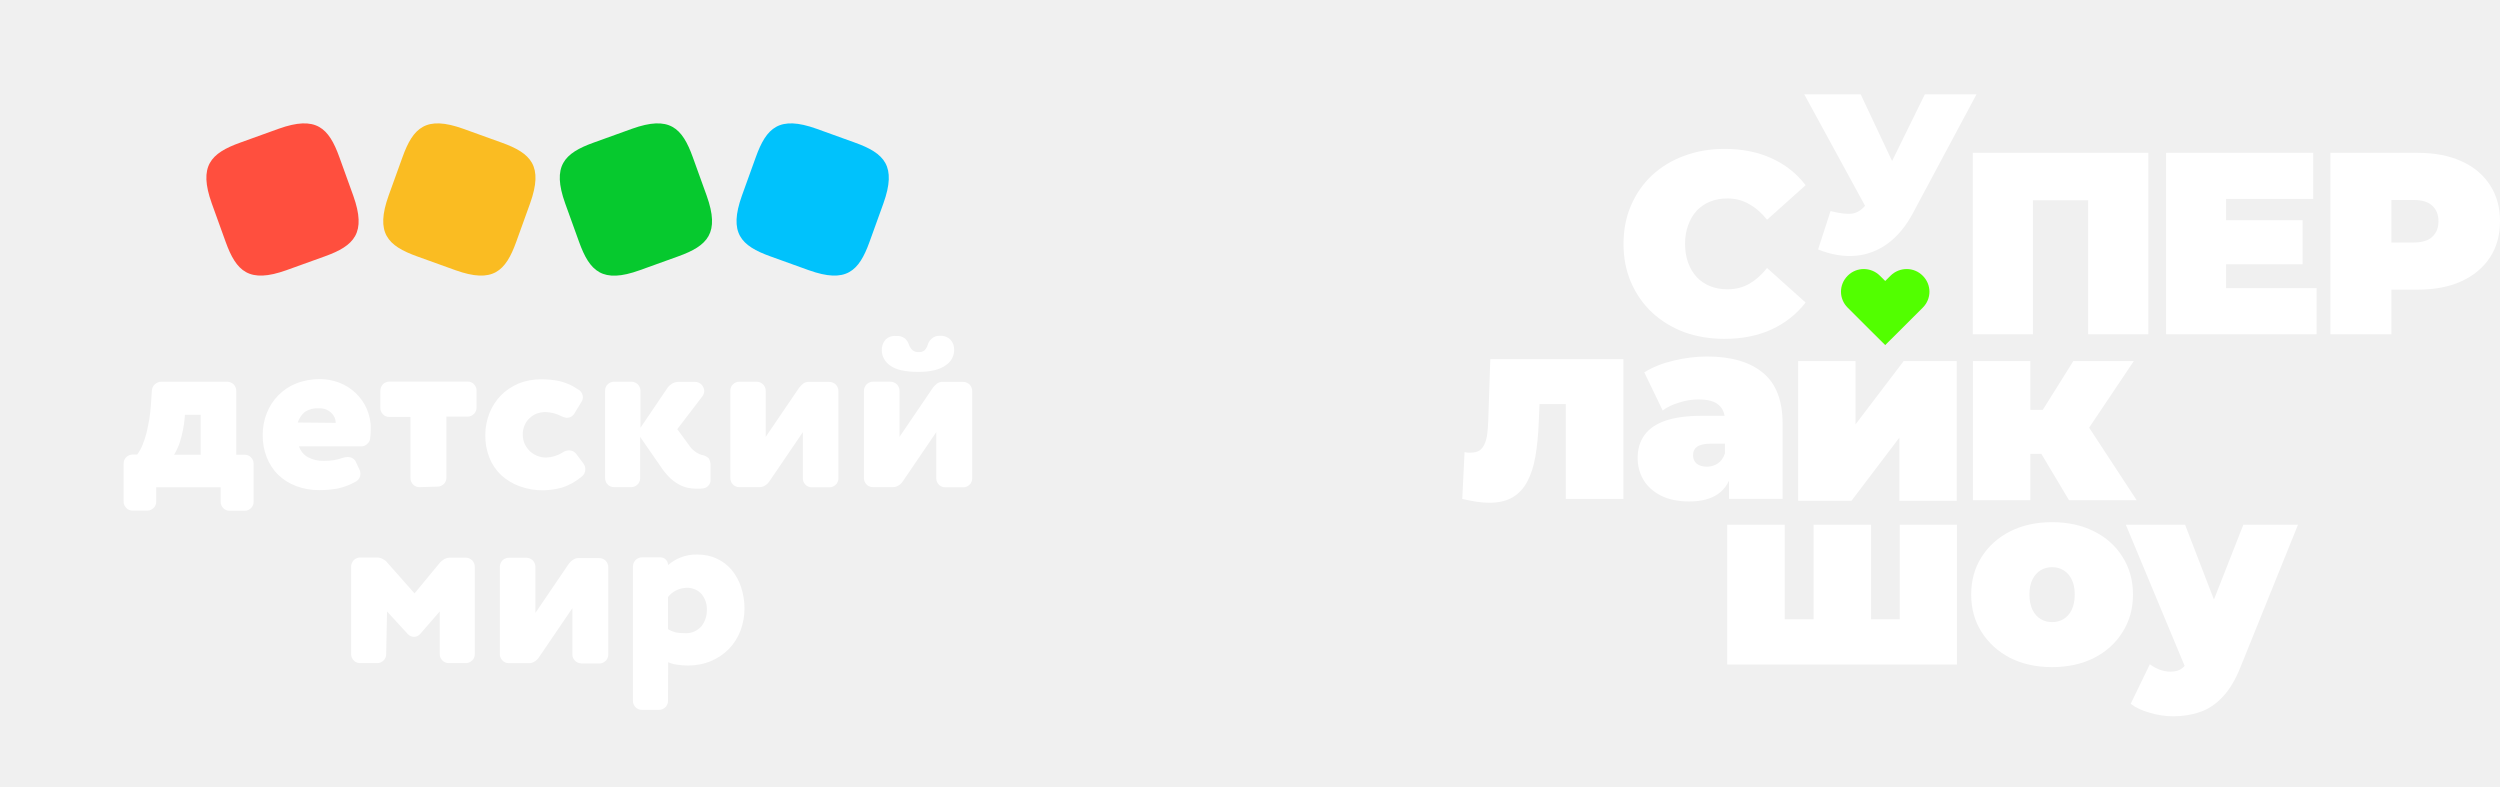
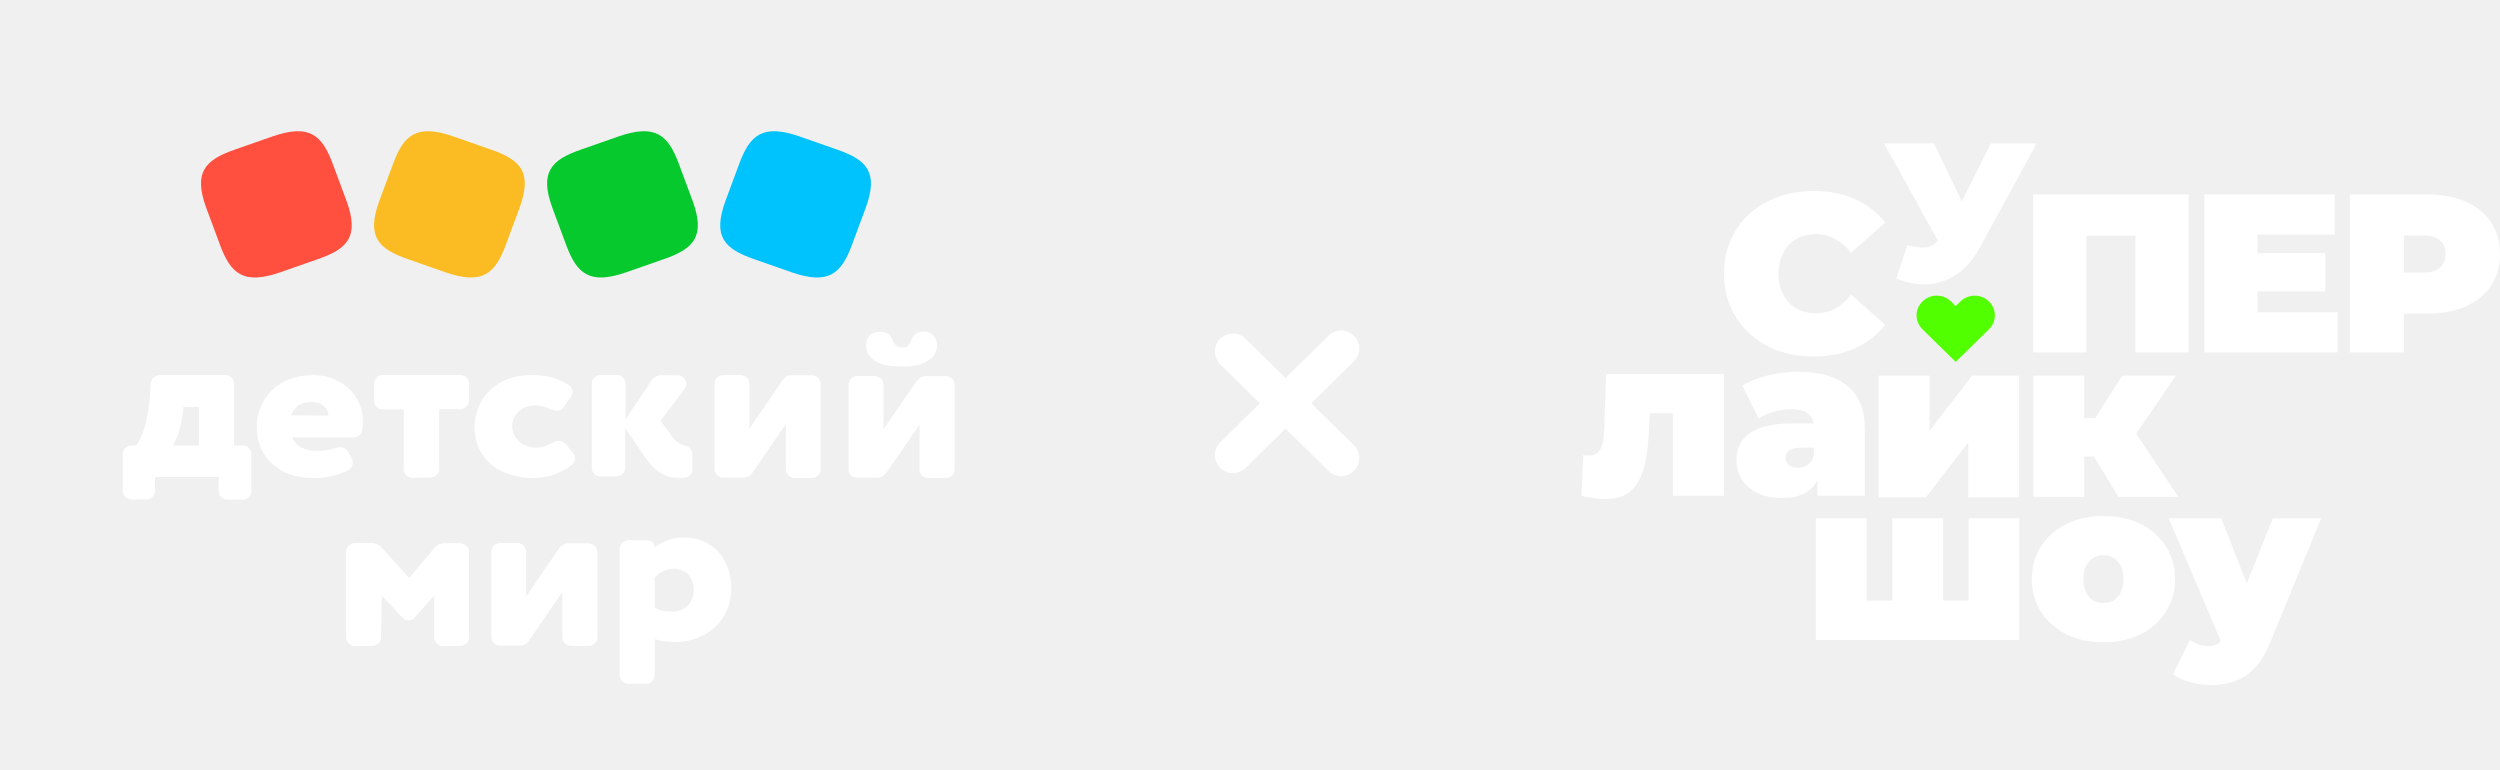
- <svg xmlns="http://www.w3.org/2000/svg" width="159" height="50" viewBox="0 0 159 50" fill="none">
-   <path d="M18.212 17.186C15.84 18.033 15.027 17.265 14.347 15.371L13.467 12.933C12.621 10.561 13.389 9.748 15.283 9.069L17.722 8.189C20.095 7.342 20.908 8.111 21.587 10.004L22.467 12.443C23.314 14.815 22.545 15.627 20.652 16.307L18.212 17.186Z" fill="#FF4F3E" />
-   <path d="M28.97 17.186C31.343 18.033 32.156 17.265 32.836 15.371L33.715 12.933C34.562 10.561 33.793 9.748 31.9 9.069L29.46 8.189C27.088 7.342 26.275 8.111 25.595 10.004L24.715 12.443C23.869 14.815 24.637 15.627 26.531 16.307L28.97 17.186Z" fill="#FABC22" />
-   <path d="M40.689 17.186C38.316 18.044 37.503 17.265 36.824 15.371L35.944 12.933C35.097 10.561 35.866 9.748 37.759 9.069L40.199 8.189C42.571 7.342 43.385 8.111 44.064 10.004L44.944 12.443C45.791 14.815 45.022 15.627 43.128 16.307L40.689 17.186Z" fill="#06C92E" />
-   <path d="M51.441 17.186C53.814 18.033 54.627 17.265 55.306 15.371L56.186 12.933C57.033 10.561 56.264 9.748 54.37 9.069L51.931 8.189C49.559 7.342 48.745 8.111 48.066 10.004L47.186 12.443C46.339 14.815 47.108 15.627 49.002 16.307L51.441 17.186Z" fill="#00C2FC" />
-   <path d="M9.935 31.916C9.935 31.994 9.924 32.061 9.891 32.128C9.868 32.195 9.824 32.262 9.768 32.306C9.712 32.362 9.657 32.395 9.59 32.429C9.523 32.462 9.445 32.473 9.378 32.473H8.42C8.342 32.473 8.275 32.462 8.209 32.429C8.142 32.407 8.075 32.362 8.03 32.306C7.986 32.251 7.941 32.195 7.908 32.128C7.874 32.061 7.863 31.983 7.863 31.916V29.467C7.863 29.389 7.874 29.322 7.908 29.255C7.941 29.188 7.975 29.121 8.03 29.077C8.086 29.021 8.142 28.988 8.209 28.954C8.275 28.932 8.353 28.91 8.42 28.91H8.721C8.866 28.721 8.977 28.52 9.066 28.297C9.167 28.041 9.256 27.785 9.322 27.518C9.389 27.228 9.445 26.939 9.501 26.638C9.545 26.337 9.579 26.037 9.601 25.725L9.657 24.845C9.668 24.689 9.735 24.545 9.846 24.444C9.902 24.389 9.969 24.355 10.035 24.322C10.102 24.288 10.18 24.277 10.258 24.277H14.446C14.524 24.277 14.591 24.288 14.669 24.322C14.736 24.355 14.803 24.389 14.858 24.444C14.914 24.5 14.948 24.556 14.981 24.634C15.014 24.701 15.026 24.779 15.026 24.856V28.921H15.571C15.649 28.921 15.716 28.932 15.783 28.965C15.85 28.988 15.917 29.032 15.961 29.088C16.017 29.144 16.05 29.199 16.084 29.266C16.117 29.333 16.128 29.411 16.128 29.478V31.928C16.128 32.006 16.117 32.072 16.084 32.139C16.061 32.206 16.017 32.273 15.961 32.317C15.906 32.373 15.85 32.407 15.783 32.44C15.716 32.473 15.638 32.484 15.571 32.484H14.591C14.513 32.484 14.446 32.473 14.38 32.44C14.313 32.418 14.246 32.373 14.201 32.317C14.146 32.262 14.112 32.206 14.079 32.139C14.045 32.072 14.034 31.994 14.034 31.928V30.992H9.935V31.916ZM12.753 26.382H11.762L11.74 26.649C11.695 27.128 11.595 27.596 11.461 28.052C11.372 28.353 11.238 28.643 11.071 28.921H12.764V26.382H12.753Z" fill="white" />
-   <path d="M19.014 28.387C19.114 28.687 19.326 28.943 19.604 29.088C19.905 29.244 20.239 29.322 20.584 29.311C20.807 29.311 21.019 29.3 21.241 29.266C21.431 29.233 21.609 29.188 21.787 29.122C21.887 29.088 21.999 29.066 22.11 29.066C22.222 29.066 22.322 29.088 22.422 29.144C22.511 29.199 22.589 29.277 22.634 29.378L22.857 29.857C22.901 29.934 22.924 30.035 22.924 30.124C22.924 30.224 22.901 30.324 22.857 30.402C22.812 30.491 22.734 30.558 22.656 30.614C22.288 30.825 21.887 30.981 21.475 31.07C21.097 31.137 20.718 31.171 20.339 31.171C19.827 31.182 19.314 31.093 18.835 30.914C18.412 30.759 18.022 30.514 17.699 30.202C17.376 29.89 17.131 29.5 16.964 29.088C16.786 28.631 16.697 28.142 16.708 27.64C16.708 27.173 16.797 26.705 16.964 26.282C17.131 25.859 17.376 25.469 17.699 25.146C18.022 24.812 18.412 24.556 18.835 24.389C19.314 24.199 19.827 24.11 20.339 24.11C20.762 24.11 21.175 24.188 21.564 24.333C21.954 24.478 22.3 24.701 22.6 24.979C22.901 25.257 23.146 25.603 23.313 25.97C23.491 26.382 23.592 26.816 23.581 27.262C23.581 27.485 23.57 27.707 23.536 27.93C23.514 28.052 23.447 28.153 23.347 28.242C23.258 28.331 23.146 28.375 23.024 28.387H19.014ZM21.353 26.894C21.353 26.66 21.253 26.427 21.074 26.26C20.963 26.159 20.84 26.081 20.696 26.026C20.551 25.981 20.406 25.959 20.261 25.97C19.96 25.948 19.649 26.026 19.392 26.193C19.181 26.371 19.025 26.605 18.936 26.872L21.353 26.894Z" fill="white" />
-   <path d="M26.664 30.983C26.586 30.983 26.519 30.971 26.453 30.938C26.386 30.904 26.319 30.871 26.274 30.816C26.219 30.76 26.185 30.704 26.152 30.637C26.118 30.57 26.107 30.492 26.107 30.426V26.517H24.748C24.67 26.517 24.604 26.506 24.537 26.473C24.47 26.45 24.403 26.406 24.358 26.35C24.303 26.294 24.269 26.239 24.236 26.172C24.203 26.105 24.191 26.027 24.191 25.96V24.847C24.191 24.769 24.203 24.702 24.236 24.624C24.269 24.557 24.303 24.49 24.358 24.435C24.414 24.379 24.47 24.346 24.548 24.312C24.615 24.279 24.693 24.268 24.771 24.268H29.75C29.828 24.268 29.895 24.279 29.961 24.312C30.028 24.346 30.095 24.379 30.14 24.435C30.195 24.49 30.229 24.546 30.262 24.613C30.296 24.68 30.307 24.758 30.307 24.824V25.938C30.307 26.016 30.296 26.083 30.262 26.149C30.229 26.216 30.195 26.283 30.14 26.328C30.084 26.383 30.028 26.417 29.961 26.45C29.895 26.484 29.817 26.495 29.75 26.495H28.391V30.392C28.391 30.47 28.38 30.537 28.346 30.604C28.324 30.671 28.279 30.738 28.224 30.782C28.168 30.838 28.112 30.871 28.046 30.904C27.979 30.938 27.901 30.949 27.834 30.949H27.823L26.664 30.983Z" fill="white" />
-   <path d="M35.712 26.473C35.4 26.306 35.043 26.217 34.687 26.206C34.509 26.206 34.33 26.239 34.163 26.294C33.996 26.35 33.84 26.45 33.707 26.573C33.562 26.695 33.45 26.851 33.372 27.029C33.283 27.23 33.239 27.442 33.25 27.653C33.25 27.865 33.294 28.076 33.384 28.266C33.473 28.433 33.584 28.588 33.729 28.722C34.007 28.967 34.364 29.101 34.731 29.101C35.099 29.09 35.467 28.978 35.778 28.778C35.901 28.689 36.046 28.644 36.191 28.644C36.28 28.644 36.369 28.666 36.447 28.7C36.525 28.744 36.592 28.8 36.647 28.867L37.104 29.479C37.182 29.58 37.227 29.702 37.227 29.836C37.227 29.925 37.204 30.025 37.171 30.103C37.126 30.181 37.071 30.259 36.993 30.315C36.625 30.626 36.191 30.871 35.723 31.016C35.355 31.116 34.965 31.172 34.587 31.183C34.063 31.194 33.539 31.105 33.049 30.927C32.615 30.771 32.214 30.526 31.869 30.214C31.546 29.903 31.289 29.524 31.122 29.101C30.944 28.644 30.855 28.154 30.866 27.653C30.866 27.185 30.955 26.729 31.122 26.294C31.289 25.871 31.535 25.482 31.846 25.159C32.158 24.836 32.548 24.58 32.96 24.401C33.417 24.212 33.907 24.123 34.408 24.123C34.809 24.123 35.221 24.157 35.611 24.245C36.012 24.346 36.402 24.513 36.748 24.758C36.848 24.802 36.926 24.88 36.981 24.969C37.037 25.058 37.071 25.17 37.071 25.27C37.071 25.37 37.037 25.471 36.981 25.56L36.547 26.272C36.502 26.361 36.425 26.439 36.335 26.495C36.246 26.551 36.146 26.573 36.035 26.573C35.923 26.551 35.812 26.528 35.712 26.473Z" fill="white" />
-   <path d="M40.712 27.785V30.424C40.712 30.502 40.701 30.569 40.668 30.636C40.645 30.703 40.601 30.77 40.545 30.814C40.489 30.87 40.434 30.903 40.367 30.937C40.3 30.97 40.222 30.981 40.155 30.981H39.041C38.963 30.981 38.897 30.97 38.83 30.937C38.763 30.903 38.696 30.87 38.651 30.814C38.596 30.758 38.551 30.703 38.529 30.625C38.495 30.558 38.484 30.48 38.484 30.402V24.834C38.484 24.756 38.495 24.689 38.529 24.623C38.551 24.556 38.596 24.489 38.651 24.444C38.707 24.389 38.763 24.355 38.83 24.322C38.897 24.288 38.974 24.277 39.041 24.277H40.155C40.233 24.277 40.3 24.288 40.378 24.322C40.445 24.355 40.512 24.389 40.567 24.444C40.623 24.5 40.657 24.556 40.69 24.634C40.723 24.701 40.734 24.779 40.734 24.856V27.206L42.461 24.656C42.539 24.545 42.65 24.456 42.762 24.389C42.884 24.322 43.018 24.288 43.163 24.288H44.199C44.277 24.288 44.355 24.3 44.432 24.333C44.499 24.366 44.566 24.411 44.622 24.467C44.722 24.578 44.789 24.723 44.789 24.867C44.789 24.99 44.744 25.113 44.666 25.213L43.074 27.295L43.809 28.297C43.998 28.598 44.288 28.821 44.622 28.932C44.8 28.954 44.956 29.032 45.079 29.155C45.168 29.3 45.201 29.478 45.19 29.645V30.558C45.19 30.68 45.145 30.792 45.056 30.881C44.978 30.981 44.867 31.037 44.744 31.059C44.666 31.059 44.589 31.081 44.522 31.081C44.444 31.081 44.377 31.081 44.299 31.081C44.109 31.081 43.92 31.059 43.742 31.026C43.541 30.981 43.341 30.903 43.163 30.803C42.951 30.68 42.751 30.536 42.584 30.369C42.361 30.146 42.16 29.901 41.993 29.634L40.712 27.785Z" fill="white" />
-   <path d="M51.618 30.992C51.54 30.992 51.473 30.981 51.406 30.948C51.339 30.914 51.272 30.881 51.228 30.825C51.172 30.77 51.139 30.714 51.105 30.647C51.072 30.58 51.061 30.502 51.061 30.436V27.485L48.933 30.614C48.855 30.725 48.766 30.814 48.655 30.881C48.543 30.948 48.421 30.992 48.287 30.981H47.006C46.928 30.981 46.861 30.97 46.794 30.937C46.728 30.903 46.661 30.87 46.616 30.814C46.561 30.758 46.516 30.703 46.494 30.625C46.46 30.558 46.449 30.48 46.449 30.402V24.834C46.449 24.756 46.46 24.689 46.494 24.623C46.516 24.556 46.561 24.489 46.616 24.444C46.672 24.389 46.728 24.355 46.794 24.322C46.861 24.288 46.939 24.277 47.006 24.277H48.12C48.198 24.277 48.265 24.288 48.343 24.322C48.41 24.355 48.477 24.389 48.532 24.444C48.588 24.5 48.621 24.556 48.655 24.634C48.688 24.701 48.699 24.779 48.699 24.856V27.785L50.827 24.656C50.905 24.556 50.994 24.467 51.094 24.389C51.194 24.322 51.328 24.277 51.451 24.288H52.743C52.821 24.288 52.888 24.3 52.965 24.333C53.032 24.366 53.099 24.4 53.155 24.456C53.211 24.511 53.244 24.567 53.277 24.645C53.311 24.712 53.322 24.79 53.322 24.867V30.436C53.322 30.513 53.311 30.58 53.277 30.647C53.244 30.714 53.211 30.781 53.155 30.825C53.099 30.881 53.043 30.914 52.977 30.948C52.91 30.981 52.832 30.992 52.765 30.992H52.754H51.618Z" fill="white" />
-   <path d="M60.105 30.991C60.027 30.991 59.96 30.98 59.893 30.946C59.826 30.913 59.759 30.88 59.715 30.824C59.659 30.768 59.626 30.712 59.592 30.646C59.559 30.579 59.548 30.501 59.548 30.434V27.483L57.42 30.612C57.342 30.724 57.253 30.813 57.142 30.88C57.03 30.946 56.908 30.991 56.774 30.98H55.504C55.426 30.98 55.359 30.968 55.293 30.935C55.226 30.913 55.159 30.868 55.114 30.813C55.059 30.757 55.025 30.701 54.992 30.634C54.958 30.568 54.947 30.49 54.947 30.423V24.855C54.947 24.777 54.958 24.71 54.992 24.632C55.025 24.565 55.059 24.499 55.114 24.443C55.17 24.387 55.226 24.354 55.304 24.32C55.37 24.287 55.449 24.276 55.526 24.276H56.629C56.707 24.276 56.774 24.287 56.852 24.32C56.919 24.354 56.986 24.387 57.041 24.443C57.097 24.499 57.13 24.554 57.164 24.632C57.197 24.699 57.209 24.777 57.209 24.855V27.784L59.336 24.654C59.414 24.554 59.503 24.465 59.603 24.387C59.704 24.32 59.837 24.276 59.96 24.287H61.252C61.33 24.287 61.397 24.298 61.475 24.332C61.541 24.365 61.608 24.398 61.664 24.454C61.72 24.51 61.753 24.565 61.786 24.643C61.82 24.71 61.831 24.788 61.831 24.866V30.434C61.831 30.512 61.82 30.579 61.786 30.646C61.764 30.712 61.72 30.779 61.664 30.824C61.608 30.88 61.553 30.913 61.486 30.946C61.419 30.98 61.341 30.991 61.274 30.991H61.263H60.105ZM59.782 21.358C59.904 21.347 60.038 21.369 60.149 21.414C60.272 21.459 60.372 21.525 60.461 21.614C60.617 21.793 60.695 22.026 60.684 22.271C60.684 22.472 60.628 22.661 60.528 22.839C60.428 23.006 60.283 23.151 60.116 23.251C59.737 23.519 59.169 23.652 58.411 23.652C57.576 23.652 56.974 23.519 56.618 23.251C56.451 23.14 56.317 22.995 56.228 22.828C56.128 22.661 56.083 22.461 56.083 22.271C56.072 22.026 56.161 21.793 56.306 21.614C56.395 21.525 56.496 21.459 56.618 21.414C56.741 21.369 56.863 21.358 56.986 21.369C57.186 21.347 57.387 21.403 57.554 21.525C57.676 21.637 57.765 21.77 57.81 21.926C57.855 22.049 57.921 22.16 58.022 22.26C58.133 22.36 58.289 22.405 58.434 22.394C58.501 22.394 58.567 22.394 58.634 22.372C58.701 22.349 58.757 22.316 58.812 22.271C58.902 22.171 58.968 22.06 59.002 21.937C59.046 21.782 59.136 21.637 59.258 21.537C59.403 21.403 59.592 21.347 59.782 21.358Z" fill="white" />
-   <path d="M24.56 41.615C24.56 41.693 24.549 41.76 24.515 41.827C24.493 41.894 24.448 41.96 24.393 42.005C24.337 42.061 24.281 42.094 24.215 42.127C24.148 42.161 24.07 42.172 24.003 42.172H22.889C22.811 42.172 22.744 42.161 22.677 42.127C22.61 42.105 22.544 42.061 22.499 42.005C22.443 41.949 22.41 41.894 22.377 41.827C22.343 41.76 22.332 41.682 22.332 41.615V36.036C22.332 35.958 22.343 35.891 22.377 35.813C22.41 35.747 22.443 35.68 22.499 35.624C22.555 35.568 22.61 35.535 22.689 35.502C22.755 35.468 22.833 35.457 22.911 35.457H23.969C24.103 35.457 24.237 35.49 24.348 35.557C24.471 35.613 24.571 35.702 24.649 35.802L26.364 37.74L27.946 35.825C28.024 35.724 28.135 35.635 28.247 35.568C28.358 35.502 28.492 35.468 28.614 35.468H29.617C29.695 35.468 29.762 35.479 29.84 35.513C29.907 35.546 29.973 35.58 30.029 35.635C30.085 35.691 30.118 35.747 30.151 35.825C30.185 35.891 30.196 35.969 30.196 36.047V41.615C30.196 41.693 30.185 41.76 30.151 41.827C30.129 41.894 30.085 41.96 30.029 42.005C29.973 42.061 29.918 42.094 29.851 42.127C29.784 42.161 29.706 42.172 29.639 42.172H28.525C28.447 42.172 28.38 42.161 28.314 42.127C28.247 42.094 28.18 42.061 28.135 42.005C28.08 41.949 28.046 41.894 28.013 41.827C27.979 41.76 27.968 41.682 27.968 41.615V38.887L26.721 40.323C26.676 40.379 26.609 40.424 26.543 40.457C26.476 40.49 26.398 40.502 26.331 40.502C26.264 40.502 26.186 40.49 26.119 40.457C26.052 40.424 25.997 40.39 25.941 40.334L24.616 38.887L24.56 41.615Z" fill="white" />
-   <path d="M36.959 42.187C36.882 42.187 36.815 42.175 36.748 42.142C36.681 42.109 36.614 42.075 36.57 42.02C36.514 41.964 36.48 41.908 36.447 41.841C36.414 41.775 36.403 41.697 36.403 41.63V38.679L34.275 41.808C34.197 41.919 34.108 42.008 33.996 42.075C33.885 42.142 33.763 42.187 33.629 42.175H32.348C32.27 42.175 32.203 42.164 32.136 42.131C32.069 42.097 32.003 42.064 31.958 42.008C31.902 41.953 31.869 41.897 31.836 41.83C31.802 41.763 31.791 41.685 31.791 41.619V36.051C31.791 35.973 31.802 35.906 31.836 35.828C31.869 35.761 31.902 35.694 31.958 35.639C32.014 35.583 32.069 35.55 32.148 35.516C32.214 35.483 32.292 35.472 32.37 35.472H33.473C33.551 35.472 33.618 35.483 33.696 35.516C33.763 35.55 33.829 35.583 33.885 35.639C33.941 35.694 33.974 35.75 34.008 35.828C34.041 35.895 34.052 35.973 34.052 36.051V38.98L36.18 35.85C36.258 35.75 36.347 35.661 36.458 35.594C36.559 35.527 36.692 35.483 36.815 35.494H38.107C38.185 35.494 38.252 35.505 38.33 35.538C38.396 35.572 38.463 35.605 38.519 35.661C38.575 35.717 38.608 35.772 38.641 35.85C38.675 35.917 38.686 35.995 38.686 36.073V41.641C38.686 41.719 38.675 41.786 38.641 41.852C38.608 41.919 38.575 41.986 38.519 42.031C38.463 42.086 38.407 42.12 38.341 42.153C38.274 42.187 38.196 42.198 38.129 42.198H36.959V42.187Z" fill="white" />
-   <path d="M42.484 44.59C42.484 44.667 42.472 44.734 42.439 44.801C42.406 44.868 42.372 44.935 42.317 44.979C42.261 45.035 42.205 45.068 42.138 45.102C42.072 45.135 41.993 45.146 41.927 45.146H40.813C40.735 45.146 40.668 45.135 40.601 45.102C40.534 45.068 40.468 45.035 40.423 44.979C40.367 44.924 40.334 44.868 40.3 44.801C40.267 44.734 40.256 44.656 40.256 44.59V36.026C40.256 35.948 40.267 35.881 40.3 35.803C40.334 35.736 40.367 35.67 40.423 35.614C40.479 35.558 40.534 35.525 40.612 35.492C40.679 35.458 40.757 35.447 40.835 35.447H41.993C42.06 35.447 42.116 35.458 42.183 35.48C42.239 35.503 42.294 35.536 42.339 35.581C42.383 35.625 42.417 35.681 42.45 35.736C42.472 35.792 42.484 35.859 42.495 35.926V35.937C42.718 35.736 42.974 35.581 43.252 35.469C43.597 35.324 43.976 35.258 44.355 35.269C44.778 35.269 45.202 35.347 45.58 35.525C45.948 35.692 46.271 35.937 46.527 36.238C46.794 36.56 46.995 36.928 47.129 37.329C47.273 37.763 47.351 38.231 47.351 38.688C47.351 39.178 47.262 39.656 47.095 40.113C46.928 40.547 46.683 40.937 46.36 41.271C46.037 41.605 45.647 41.861 45.224 42.039C44.756 42.24 44.255 42.329 43.742 42.329C43.52 42.329 43.286 42.307 43.063 42.273C42.862 42.251 42.673 42.195 42.495 42.117L42.484 44.59ZM42.484 40.013C42.628 40.102 42.784 40.169 42.952 40.213C43.141 40.258 43.33 40.269 43.531 40.269C43.731 40.28 43.932 40.258 44.121 40.18C44.31 40.102 44.477 39.979 44.611 39.834C44.845 39.534 44.968 39.155 44.956 38.765C44.968 38.409 44.845 38.064 44.622 37.785C44.5 37.652 44.355 37.541 44.177 37.474C44.01 37.407 43.82 37.373 43.642 37.385C43.419 37.396 43.197 37.451 42.996 37.552C42.795 37.652 42.617 37.797 42.484 37.975V40.013Z" fill="white" />
-   <path d="M148.213 21.258V9.72H153.754C154.829 9.72 155.755 9.896 156.533 10.247C157.323 10.599 157.931 11.104 158.358 11.764C158.786 12.412 159 13.181 159 14.071C159 14.961 158.786 15.73 158.358 16.379C157.931 17.027 157.323 17.533 156.533 17.895C155.755 18.247 154.829 18.423 153.754 18.423H150.367L152.094 16.758V21.258H148.213ZM152.094 17.186L150.367 15.423H153.508C154.045 15.423 154.439 15.302 154.692 15.06C154.955 14.818 155.086 14.489 155.086 14.071C155.086 13.654 154.955 13.324 154.692 13.082C154.439 12.841 154.045 12.72 153.508 12.72H150.367L152.094 10.956V17.186Z" fill="white" />
-   <path d="M141.314 14.005H146.447V16.807H141.314V14.005ZM141.577 18.324H147.335V21.258H137.761V9.72H147.121V12.654H141.577V18.324Z" fill="white" />
-   <path d="M125.47 21.258V9.72H136.633V21.258H132.807V11.912L133.648 12.736H128.454L129.295 11.912V21.258H125.47Z" fill="white" />
-   <path d="M109.671 21.551C108.749 21.551 107.894 21.408 107.104 21.122C106.326 20.825 105.646 20.407 105.064 19.868C104.494 19.329 104.05 18.69 103.732 17.953C103.414 17.216 103.255 16.402 103.255 15.511C103.255 14.619 103.414 13.805 103.732 13.068C104.05 12.331 104.494 11.692 105.064 11.153C105.646 10.614 106.326 10.201 107.104 9.915C107.894 9.618 108.749 9.47 109.671 9.47C110.8 9.47 111.798 9.668 112.665 10.064C113.542 10.46 114.266 11.032 114.836 11.78L112.385 13.976C112.045 13.546 111.667 13.216 111.25 12.985C110.844 12.743 110.384 12.622 109.868 12.622C109.462 12.622 109.095 12.688 108.766 12.82C108.437 12.952 108.152 13.145 107.91 13.398C107.68 13.651 107.499 13.959 107.368 14.322C107.236 14.674 107.17 15.07 107.17 15.511C107.17 15.951 107.236 16.352 107.368 16.715C107.499 17.067 107.68 17.37 107.91 17.623C108.152 17.876 108.437 18.069 108.766 18.201C109.095 18.333 109.462 18.399 109.868 18.399C110.384 18.399 110.844 18.283 111.25 18.052C111.667 17.81 112.045 17.474 112.385 17.045L114.836 19.241C114.266 19.978 113.542 20.55 112.665 20.957C111.798 21.353 110.8 21.551 109.671 21.551Z" fill="white" />
-   <path d="M116.423 13.424C117.019 13.577 117.485 13.63 117.821 13.582C118.157 13.524 118.455 13.319 118.715 12.964L119.205 12.275L119.493 11.959L122.419 6H125.705L121.655 13.568C121.213 14.391 120.68 15.032 120.055 15.492C119.44 15.942 118.758 16.2 118.008 16.267C117.259 16.334 116.466 16.2 115.63 15.865L116.423 13.424ZM119.45 14.616L114.751 6H118.34L121.295 12.275L119.45 14.616Z" fill="white" />
-   <path d="M138.208 45.556C137.721 45.556 137.223 45.48 136.714 45.329C136.216 45.188 135.815 44.999 135.512 44.761L136.73 42.247C136.914 42.388 137.12 42.501 137.347 42.588C137.586 42.674 137.813 42.718 138.03 42.718C138.355 42.718 138.604 42.647 138.777 42.507C138.95 42.377 139.091 42.177 139.199 41.906L139.573 40.966L139.833 40.609L142.676 33.374H146.152L142.497 42.425C142.172 43.237 141.793 43.869 141.36 44.323C140.937 44.778 140.461 45.097 139.93 45.28C139.41 45.464 138.836 45.556 138.208 45.556ZM139.069 42.653L135.203 33.374H138.972L141.636 40.284L139.069 42.653Z" fill="white" />
-   <path d="M130.513 42.429C129.51 42.429 128.62 42.234 127.844 41.844C127.078 41.443 126.474 40.895 126.032 40.201C125.589 39.508 125.368 38.711 125.368 37.811C125.368 36.912 125.589 36.115 126.032 35.421C126.474 34.727 127.078 34.185 127.844 33.795C128.62 33.405 129.51 33.21 130.513 33.21C131.516 33.21 132.406 33.405 133.183 33.795C133.96 34.185 134.564 34.727 134.995 35.421C135.437 36.115 135.658 36.912 135.658 37.811C135.658 38.711 135.437 39.508 134.995 40.201C134.564 40.895 133.96 41.443 133.183 41.844C132.406 42.234 131.516 42.429 130.513 42.429ZM130.513 39.567C130.783 39.567 131.026 39.502 131.241 39.372C131.457 39.242 131.63 39.047 131.759 38.787C131.889 38.516 131.953 38.191 131.953 37.811C131.953 37.421 131.889 37.101 131.759 36.852C131.63 36.592 131.457 36.397 131.241 36.267C131.026 36.137 130.783 36.072 130.513 36.072C130.244 36.072 130.001 36.137 129.785 36.267C129.569 36.397 129.397 36.592 129.267 36.852C129.138 37.101 129.073 37.421 129.073 37.811C129.073 38.191 129.138 38.516 129.267 38.787C129.397 39.047 129.569 39.242 129.785 39.372C130.001 39.502 130.244 39.567 130.513 39.567Z" fill="white" />
-   <path d="M116.14 39.387L115.343 40.184V33.374H119.001V40.184L118.188 39.387H121.617L120.821 40.184V33.374H124.462V42.264H109.85V33.374H113.507V40.184L112.71 39.387H116.14Z" fill="white" />
-   <path d="M131.589 31.811L129.163 27.75L132.106 26.035L135.89 31.811H131.589ZM125.477 31.811V22.962H129.131V31.811H125.477ZM128.064 28.866V26.068H131.363V28.866H128.064ZM132.478 27.782L129.05 27.459L131.864 22.962H135.712L132.478 27.782Z" fill="white" />
-   <path d="M114.363 31.852V22.962H118.011V26.99L121.075 22.962H124.448V31.852H120.8V27.833L117.752 31.852H114.363Z" fill="white" />
-   <path d="M109.966 31.73V30.153L109.706 29.73V26.739C109.706 26.305 109.571 25.974 109.3 25.747C109.04 25.519 108.613 25.405 108.018 25.405C107.617 25.405 107.211 25.47 106.8 25.601C106.389 25.72 106.037 25.888 105.745 26.105L104.576 23.682C105.096 23.357 105.718 23.107 106.443 22.934C107.168 22.761 107.877 22.674 108.57 22.674C110.095 22.674 111.275 23.015 112.108 23.698C112.952 24.381 113.374 25.465 113.374 26.95V31.73H109.966ZM107.45 31.893C106.724 31.893 106.118 31.768 105.631 31.519C105.144 31.27 104.777 30.939 104.528 30.527C104.279 30.104 104.154 29.638 104.154 29.129C104.154 28.554 104.3 28.066 104.593 27.665C104.885 27.264 105.328 26.961 105.924 26.755C106.53 26.549 107.293 26.446 108.212 26.446H110.063V28.218H108.797C108.407 28.218 108.12 28.283 107.936 28.413C107.763 28.532 107.677 28.717 107.677 28.966C107.677 29.172 107.753 29.346 107.904 29.486C108.066 29.616 108.283 29.681 108.553 29.681C108.802 29.681 109.029 29.616 109.235 29.486C109.452 29.346 109.608 29.129 109.706 28.836L110.177 29.925C110.036 30.587 109.738 31.08 109.284 31.405C108.829 31.73 108.218 31.893 107.45 31.893Z" fill="white" />
-   <path d="M93 31.732L93.146 28.756C93.211 28.767 93.276 28.778 93.341 28.789C93.405 28.789 93.465 28.789 93.519 28.789C93.757 28.789 93.946 28.746 94.087 28.659C94.227 28.561 94.335 28.426 94.411 28.253C94.497 28.068 94.557 27.852 94.589 27.602C94.622 27.342 94.643 27.044 94.654 26.708L94.784 22.839H103.249V31.732H99.584V24.936L100.379 25.7H97.2L97.946 24.887L97.865 26.854C97.833 27.657 97.762 28.377 97.654 29.017C97.546 29.645 97.373 30.182 97.135 30.626C96.908 31.06 96.595 31.396 96.195 31.634C95.805 31.862 95.308 31.976 94.703 31.976C94.465 31.976 94.2 31.954 93.908 31.91C93.627 31.867 93.324 31.808 93 31.732Z" fill="white" />
-   <path d="M122.285 19.569L120.865 20.988L119.9 21.947L118.934 20.988L117.514 19.569C116.944 19.003 116.944 18.102 117.514 17.536C118.074 16.97 118.992 16.97 119.562 17.536L119.9 17.871L120.237 17.536C120.807 16.97 121.725 16.97 122.285 17.536C122.855 18.102 122.855 19.003 122.285 19.569Z" fill="#52FF00" />
+ <svg xmlns="http://www.w3.org/2000/svg" width="104" height="32" viewBox="0 0 104 32" fill="none">
+   <path d="M97.754 14.66V8.088H100.963C101.585 8.088 102.121 8.188 102.572 8.388C103.029 8.589 103.381 8.877 103.629 9.252C103.877 9.621 104 10.059 104 10.566C104 11.073 103.877 11.512 103.629 11.881C103.381 12.25 103.029 12.538 102.572 12.745C102.121 12.945 101.585 13.045 100.963 13.045H99.001L100.001 12.097V14.66H97.754ZM100.001 12.341L99.001 11.336H100.82C101.131 11.336 101.36 11.268 101.506 11.13C101.658 10.992 101.734 10.804 101.734 10.566C101.734 10.329 101.658 10.141 101.506 10.003C101.36 9.865 101.131 9.797 100.82 9.797H99.001L100.001 8.792V12.341Z" fill="white" />
+   <path d="M93.759 10.529H96.731V12.125H93.759V10.529ZM93.911 12.989H97.245V14.66H91.701V8.088H97.122V9.759H93.911V12.989Z" fill="white" />
+   <path d="M84.582 14.66V8.088H91.046V14.66H88.831V9.337L89.318 9.806H86.31L86.797 9.337V14.66H84.582Z" fill="white" />
+   <path d="M75.434 14.827C74.9 14.827 74.405 14.745 73.948 14.582C73.497 14.413 73.103 14.175 72.767 13.868C72.436 13.561 72.179 13.197 71.995 12.777C71.811 12.358 71.719 11.894 71.719 11.386C71.719 10.879 71.811 10.415 71.995 9.995C72.179 9.575 72.436 9.211 72.767 8.904C73.103 8.597 73.497 8.362 73.948 8.199C74.405 8.03 74.9 7.945 75.434 7.945C76.088 7.945 76.666 8.058 77.168 8.284C77.676 8.509 78.095 8.835 78.425 9.261L77.006 10.512C76.809 10.267 76.59 10.079 76.348 9.948C76.114 9.81 75.847 9.741 75.548 9.741C75.313 9.741 75.1 9.779 74.91 9.854C74.719 9.929 74.554 10.039 74.415 10.183C74.281 10.327 74.177 10.502 74.1 10.709C74.024 10.91 73.986 11.135 73.986 11.386C73.986 11.637 74.024 11.866 74.1 12.072C74.177 12.273 74.281 12.445 74.415 12.589C74.554 12.734 74.719 12.843 74.91 12.918C75.1 12.994 75.313 13.031 75.548 13.031C75.847 13.031 76.114 12.966 76.348 12.834C76.59 12.696 76.809 12.505 77.006 12.26L78.425 13.511C78.095 13.931 77.676 14.257 77.168 14.489C76.666 14.714 76.088 14.827 75.434 14.827Z" fill="white" />
+   <path d="M79.345 10.197C79.69 10.285 79.96 10.315 80.155 10.287C80.35 10.255 80.522 10.137 80.672 9.936L80.956 9.543L81.123 9.363L82.817 5.969H84.72L82.375 10.279C82.119 10.748 81.81 11.114 81.448 11.375C81.092 11.632 80.697 11.779 80.263 11.817C79.829 11.855 79.37 11.779 78.886 11.588L79.345 10.197ZM81.098 10.876L78.377 5.969H80.455L82.166 9.543L81.098 10.876Z" fill="white" />
+   <path d="M91.961 28.5C91.679 28.5 91.39 28.456 91.096 28.37C90.807 28.29 90.575 28.182 90.399 28.047L91.105 26.615C91.212 26.695 91.331 26.759 91.462 26.809C91.6 26.858 91.732 26.883 91.858 26.883C92.046 26.883 92.19 26.843 92.29 26.762C92.391 26.689 92.472 26.575 92.535 26.421L92.751 25.885L92.902 25.681L94.548 21.561H96.561L94.444 26.716C94.256 27.178 94.037 27.539 93.786 27.797C93.541 28.056 93.265 28.238 92.958 28.343C92.657 28.447 92.325 28.5 91.961 28.5ZM92.46 26.846L90.221 21.561H92.403L93.946 25.497L92.46 26.846Z" fill="white" />
+   <path d="M87.503 26.718C86.922 26.718 86.407 26.607 85.957 26.384C85.513 26.156 85.164 25.844 84.908 25.449C84.651 25.054 84.523 24.6 84.523 24.088C84.523 23.575 84.651 23.122 84.908 22.726C85.164 22.331 85.513 22.023 85.957 21.8C86.407 21.578 86.922 21.467 87.503 21.467C88.084 21.467 88.599 21.578 89.049 21.8C89.499 22.023 89.848 22.331 90.098 22.726C90.354 23.122 90.482 23.575 90.482 24.088C90.482 24.6 90.354 25.054 90.098 25.449C89.848 25.844 89.499 26.156 89.049 26.384C88.599 26.607 88.084 26.718 87.503 26.718ZM87.503 25.088C87.659 25.088 87.799 25.051 87.924 24.977C88.049 24.903 88.149 24.792 88.224 24.643C88.299 24.489 88.337 24.304 88.337 24.088C88.337 23.866 88.299 23.683 88.224 23.541C88.149 23.393 88.049 23.282 87.924 23.208C87.799 23.134 87.659 23.097 87.503 23.097C87.347 23.097 87.206 23.134 87.081 23.208C86.956 23.282 86.856 23.393 86.781 23.541C86.707 23.683 86.669 23.866 86.669 24.088C86.669 24.304 86.707 24.489 86.781 24.643C86.856 24.792 86.956 24.903 87.081 24.977C87.206 25.051 87.347 25.088 87.503 25.088Z" fill="white" />
+   <path d="M79.182 24.986L78.72 25.439V21.561H80.838V25.439L80.368 24.986H82.353L81.892 25.439V21.561H84.001V26.624H75.539V21.561H77.657V25.439L77.196 24.986H79.182Z" fill="white" />
+   <path d="M88.126 20.669L86.721 18.356L88.425 17.38L90.616 20.669H88.126ZM84.586 20.669V15.629H86.702V20.669H84.586ZM86.084 18.992V17.398H87.994V18.992H86.084ZM88.641 18.375L86.655 18.19L88.285 15.629H90.513L88.641 18.375Z" fill="white" />
+   <path d="M78.152 20.692V15.629H80.265V17.923L82.039 15.629H83.992V20.692H81.88V18.403L80.115 20.692H78.152Z" fill="white" />
+   <path d="M75.605 20.623V19.725L75.455 19.484V17.78C75.455 17.533 75.377 17.345 75.22 17.215C75.07 17.086 74.822 17.021 74.477 17.021C74.246 17.021 74.01 17.058 73.772 17.132C73.534 17.2 73.331 17.296 73.161 17.419L72.485 16.039C72.785 15.854 73.146 15.712 73.566 15.613C73.986 15.514 74.396 15.465 74.797 15.465C75.681 15.465 76.364 15.659 76.846 16.048C77.335 16.437 77.579 17.055 77.579 17.901V20.623H75.605ZM74.148 20.716C73.728 20.716 73.378 20.645 73.096 20.503C72.814 20.361 72.601 20.173 72.456 19.938C72.312 19.697 72.24 19.432 72.24 19.142C72.24 18.814 72.325 18.537 72.494 18.308C72.663 18.08 72.92 17.907 73.265 17.789C73.616 17.672 74.058 17.613 74.59 17.613H75.662V18.623H74.929C74.703 18.623 74.537 18.66 74.43 18.734C74.33 18.802 74.28 18.907 74.28 19.049C74.28 19.166 74.324 19.265 74.412 19.345C74.506 19.419 74.631 19.456 74.788 19.456C74.932 19.456 75.063 19.419 75.182 19.345C75.308 19.265 75.399 19.142 75.455 18.975L75.728 19.595C75.646 19.972 75.474 20.253 75.211 20.438C74.947 20.623 74.593 20.716 74.148 20.716Z" fill="white" />
+   <path d="M65.781 20.624L65.866 18.929C65.903 18.936 65.941 18.942 65.978 18.948C66.016 18.948 66.05 18.948 66.082 18.948C66.219 18.948 66.329 18.923 66.41 18.874C66.492 18.818 66.554 18.741 66.598 18.642C66.648 18.537 66.683 18.414 66.701 18.272C66.72 18.124 66.733 17.954 66.739 17.762L66.814 15.559H71.716V20.624H69.594V16.753L70.054 17.188H68.213L68.645 16.725L68.599 17.846C68.58 18.303 68.539 18.713 68.476 19.078C68.414 19.436 68.314 19.741 68.176 19.994C68.044 20.241 67.863 20.433 67.631 20.568C67.406 20.698 67.118 20.763 66.767 20.763C66.63 20.763 66.476 20.75 66.307 20.726C66.144 20.701 65.969 20.667 65.781 20.624Z" fill="white" />
+   <path d="M82.739 13.699L81.916 14.507L81.357 15.053L80.798 14.507L79.976 13.699C79.646 13.376 79.646 12.863 79.976 12.541C80.3 12.218 80.832 12.218 81.162 12.541L81.357 12.732L81.553 12.541C81.883 12.218 82.414 12.218 82.739 12.541C83.068 12.863 83.068 13.376 82.739 13.699Z" fill="#52FF00" />
+   <path d="M55.795 14.5L51.291 18.93" stroke="white" stroke-width="1.5" stroke-linecap="round" />
+   <path d="M55.795 19.057L51.291 14.626" stroke="white" stroke-width="1.5" stroke-linecap="round" />
+   <path d="M11.655 11.329C10.119 11.861 9.593 11.378 9.153 10.188L8.583 8.656C8.035 7.165 8.532 6.654 9.759 6.227L11.338 5.674C12.874 5.142 13.401 5.625 13.841 6.815L14.411 8.348C14.959 9.838 14.461 10.349 13.235 10.776L11.655 11.329Z" fill="#FF4F3E" />
+   <path d="M18.537 11.329C20.073 11.861 20.6 11.378 21.04 10.188L21.61 8.656C22.158 7.165 21.66 6.654 20.434 6.227L18.855 5.674C17.318 5.142 16.792 5.625 16.352 6.815L15.782 8.348C15.234 9.838 15.732 10.349 16.958 10.776L18.537 11.329Z" fill="#FABC22" />
+   <path d="M26.054 11.326C24.518 11.865 23.991 11.375 23.551 10.186L22.981 8.654C22.433 7.164 22.931 6.653 24.157 6.227L25.736 5.674C27.273 5.142 27.799 5.625 28.239 6.814L28.809 8.346C29.357 9.836 28.86 10.347 27.633 10.774L26.054 11.326Z" fill="#06C92E" />
+   <path d="M32.938 11.329C34.474 11.861 35 11.378 35.44 10.188L36.01 8.656C36.558 7.165 36.061 6.654 34.834 6.227L33.255 5.674C31.719 5.142 31.192 5.625 30.752 6.815L30.183 8.348C29.634 9.838 30.132 10.349 31.358 10.776L32.938 11.329Z" fill="#00C2FC" />
+   <path d="M6.448 20.427C6.448 20.476 6.441 20.518 6.42 20.56C6.405 20.602 6.376 20.645 6.34 20.673C6.304 20.708 6.268 20.729 6.225 20.75C6.182 20.771 6.132 20.778 6.088 20.778H5.469C5.419 20.778 5.376 20.771 5.333 20.75C5.289 20.736 5.246 20.708 5.217 20.673C5.189 20.638 5.16 20.602 5.138 20.56C5.117 20.518 5.109 20.469 5.109 20.427V18.879C5.109 18.83 5.117 18.788 5.138 18.746C5.16 18.703 5.181 18.661 5.217 18.633C5.253 18.598 5.289 18.577 5.333 18.556C5.376 18.542 5.426 18.528 5.469 18.528H5.664C5.757 18.408 5.829 18.281 5.887 18.141C5.952 17.979 6.009 17.817 6.052 17.648C6.096 17.465 6.132 17.283 6.168 17.093C6.196 16.903 6.218 16.713 6.232 16.516L6.268 15.96C6.276 15.862 6.319 15.77 6.391 15.707C6.427 15.672 6.47 15.651 6.513 15.63C6.556 15.609 6.607 15.602 6.657 15.602H9.364C9.414 15.602 9.458 15.609 9.508 15.63C9.551 15.651 9.594 15.672 9.63 15.707C9.666 15.742 9.688 15.777 9.71 15.827C9.731 15.869 9.738 15.918 9.738 15.967V18.535H10.091C10.142 18.535 10.185 18.542 10.228 18.563C10.271 18.577 10.314 18.605 10.343 18.64C10.379 18.675 10.401 18.71 10.422 18.753C10.444 18.795 10.451 18.844 10.451 18.886V20.434C10.451 20.483 10.444 20.525 10.422 20.567C10.408 20.61 10.379 20.652 10.343 20.68C10.307 20.715 10.271 20.736 10.228 20.757C10.185 20.778 10.134 20.785 10.091 20.785H9.458C9.407 20.785 9.364 20.778 9.321 20.757C9.278 20.743 9.234 20.715 9.206 20.68C9.17 20.645 9.148 20.61 9.127 20.567C9.105 20.525 9.098 20.476 9.098 20.434V19.843H6.448V20.427ZM8.27 16.931H7.629L7.615 17.1C7.586 17.402 7.521 17.698 7.435 17.986C7.377 18.176 7.291 18.359 7.183 18.535H8.277V16.931H8.27Z" fill="white" />
+   <path d="M12.164 18.195C12.229 18.377 12.364 18.533 12.543 18.62C12.736 18.715 12.951 18.762 13.172 18.755C13.315 18.755 13.451 18.749 13.594 18.728C13.716 18.708 13.83 18.681 13.945 18.641C14.009 18.62 14.081 18.607 14.152 18.607C14.223 18.607 14.288 18.62 14.352 18.654C14.409 18.688 14.46 18.735 14.488 18.796L14.631 19.086C14.66 19.134 14.674 19.194 14.674 19.248C14.674 19.309 14.66 19.37 14.631 19.417C14.602 19.471 14.552 19.512 14.502 19.546C14.266 19.674 14.009 19.768 13.744 19.823C13.501 19.863 13.258 19.883 13.015 19.883C12.686 19.89 12.357 19.836 12.05 19.728C11.778 19.633 11.528 19.485 11.321 19.296C11.113 19.107 10.956 18.87 10.849 18.62C10.734 18.343 10.677 18.046 10.684 17.742C10.684 17.459 10.741 17.175 10.849 16.919C10.956 16.662 11.113 16.425 11.321 16.23C11.528 16.027 11.778 15.872 12.05 15.77C12.357 15.656 12.686 15.602 13.015 15.602C13.287 15.602 13.551 15.649 13.802 15.737C14.052 15.824 14.274 15.96 14.467 16.128C14.66 16.297 14.817 16.506 14.924 16.729C15.039 16.979 15.103 17.243 15.096 17.513C15.096 17.648 15.089 17.783 15.067 17.918C15.053 17.992 15.01 18.053 14.946 18.107C14.889 18.161 14.817 18.188 14.738 18.195H12.164ZM13.666 17.29C13.666 17.148 13.601 17.006 13.487 16.905C13.415 16.844 13.337 16.797 13.244 16.763C13.151 16.736 13.058 16.723 12.965 16.729C12.772 16.716 12.572 16.763 12.407 16.864C12.271 16.973 12.171 17.114 12.114 17.276L13.666 17.29Z" fill="white" />
+   <path d="M17.157 19.882C17.107 19.882 17.064 19.875 17.02 19.854C16.977 19.832 16.934 19.811 16.905 19.775C16.869 19.74 16.848 19.704 16.826 19.662C16.805 19.619 16.797 19.569 16.797 19.527V17.034H15.92C15.87 17.034 15.827 17.027 15.784 17.006C15.74 16.991 15.697 16.963 15.668 16.928C15.633 16.892 15.611 16.857 15.589 16.814C15.568 16.771 15.56 16.722 15.56 16.679V15.969C15.56 15.919 15.568 15.877 15.589 15.827C15.611 15.784 15.633 15.742 15.668 15.706C15.704 15.671 15.74 15.649 15.791 15.628C15.834 15.607 15.884 15.6 15.934 15.6H19.149C19.2 15.6 19.243 15.607 19.286 15.628C19.329 15.649 19.372 15.671 19.401 15.706C19.437 15.742 19.459 15.777 19.48 15.82C19.502 15.862 19.509 15.912 19.509 15.955V16.665C19.509 16.715 19.502 16.757 19.48 16.8C19.459 16.842 19.437 16.885 19.401 16.913C19.365 16.949 19.329 16.97 19.286 16.991C19.243 17.013 19.192 17.02 19.149 17.02H18.272V19.506C18.272 19.555 18.265 19.598 18.243 19.64C18.229 19.683 18.2 19.726 18.164 19.754C18.128 19.79 18.092 19.811 18.049 19.832C18.006 19.854 17.955 19.861 17.912 19.861H17.905L17.157 19.882Z" fill="white" />
+   <path d="M22.927 17.026C22.722 16.925 22.488 16.871 22.254 16.864C22.137 16.864 22.019 16.885 21.91 16.919C21.8 16.952 21.697 17.013 21.61 17.087C21.514 17.162 21.441 17.256 21.39 17.364C21.331 17.486 21.302 17.614 21.309 17.742C21.309 17.871 21.339 17.999 21.397 18.114C21.456 18.215 21.529 18.31 21.624 18.391C21.807 18.539 22.041 18.62 22.283 18.62C22.524 18.614 22.766 18.546 22.971 18.424C23.052 18.37 23.147 18.343 23.242 18.343C23.3 18.343 23.359 18.357 23.41 18.377C23.462 18.404 23.505 18.438 23.542 18.479L23.842 18.85C23.893 18.911 23.923 18.985 23.923 19.066C23.923 19.12 23.908 19.181 23.886 19.228C23.857 19.276 23.82 19.323 23.769 19.357C23.527 19.546 23.242 19.694 22.934 19.782C22.693 19.843 22.437 19.877 22.188 19.883C21.844 19.89 21.5 19.836 21.178 19.728C20.892 19.633 20.629 19.485 20.402 19.296C20.189 19.107 20.021 18.877 19.911 18.62C19.794 18.343 19.735 18.046 19.743 17.742C19.743 17.459 19.801 17.182 19.911 16.919C20.021 16.662 20.182 16.425 20.387 16.23C20.592 16.034 20.848 15.879 21.119 15.77C21.419 15.656 21.741 15.602 22.071 15.602C22.334 15.602 22.605 15.622 22.861 15.676C23.125 15.737 23.381 15.838 23.608 15.986C23.674 16.014 23.725 16.061 23.762 16.115C23.798 16.169 23.82 16.236 23.82 16.297C23.82 16.358 23.798 16.419 23.762 16.473L23.476 16.905C23.447 16.959 23.396 17.006 23.337 17.04C23.279 17.074 23.213 17.087 23.139 17.087C23.066 17.074 22.993 17.06 22.927 17.026Z" fill="white" />
+   <path d="M26.008 17.807V19.468C26.008 19.517 26.001 19.559 25.98 19.602C25.966 19.644 25.938 19.686 25.904 19.714C25.869 19.749 25.834 19.77 25.792 19.791C25.751 19.812 25.702 19.819 25.66 19.819H24.966C24.918 19.819 24.876 19.812 24.834 19.791C24.793 19.77 24.751 19.749 24.723 19.714C24.689 19.679 24.661 19.644 24.647 19.595C24.626 19.552 24.619 19.503 24.619 19.454V15.95C24.619 15.901 24.626 15.859 24.647 15.817C24.661 15.775 24.689 15.733 24.723 15.705C24.758 15.67 24.793 15.649 24.834 15.628C24.876 15.607 24.925 15.6 24.966 15.6H25.66C25.709 15.6 25.751 15.607 25.799 15.628C25.841 15.649 25.883 15.67 25.917 15.705C25.952 15.74 25.973 15.775 25.994 15.824C26.015 15.866 26.021 15.915 26.021 15.964V17.443L27.098 15.838C27.146 15.768 27.215 15.712 27.285 15.67C27.361 15.628 27.445 15.607 27.535 15.607H28.18C28.229 15.607 28.278 15.614 28.326 15.635C28.368 15.656 28.41 15.684 28.444 15.719C28.507 15.789 28.549 15.88 28.549 15.971C28.549 16.048 28.521 16.125 28.472 16.188L27.479 17.499L27.938 18.13C28.056 18.319 28.236 18.459 28.444 18.529C28.555 18.543 28.653 18.592 28.729 18.669C28.785 18.761 28.805 18.873 28.798 18.978V19.552C28.798 19.63 28.771 19.7 28.715 19.756C28.666 19.819 28.597 19.854 28.521 19.868C28.472 19.868 28.424 19.882 28.382 19.882C28.333 19.882 28.292 19.882 28.243 19.882C28.125 19.882 28.007 19.868 27.896 19.847C27.771 19.819 27.646 19.77 27.535 19.707C27.403 19.63 27.278 19.538 27.174 19.433C27.035 19.293 26.91 19.139 26.806 18.971L26.008 17.807Z" fill="white" />
+   <path d="M33.047 19.882C32.997 19.882 32.954 19.875 32.911 19.854C32.868 19.832 32.825 19.811 32.797 19.775C32.761 19.74 32.739 19.704 32.718 19.662C32.697 19.619 32.689 19.569 32.689 19.527V17.645L31.323 19.64C31.273 19.711 31.216 19.768 31.145 19.811C31.073 19.854 30.994 19.882 30.909 19.875H30.086C30.036 19.875 29.993 19.868 29.95 19.846C29.907 19.825 29.864 19.804 29.836 19.768C29.8 19.733 29.771 19.697 29.757 19.648C29.736 19.605 29.729 19.555 29.729 19.506V15.955C29.729 15.905 29.736 15.862 29.757 15.82C29.771 15.777 29.8 15.735 29.836 15.706C29.872 15.671 29.907 15.649 29.95 15.628C29.993 15.607 30.043 15.6 30.086 15.6H30.801C30.851 15.6 30.894 15.607 30.944 15.628C30.987 15.649 31.03 15.671 31.066 15.706C31.102 15.742 31.123 15.777 31.145 15.827C31.166 15.87 31.173 15.919 31.173 15.969V17.837L32.539 15.841C32.589 15.777 32.647 15.72 32.711 15.671C32.775 15.628 32.861 15.6 32.94 15.607H33.769C33.819 15.607 33.862 15.614 33.912 15.635C33.955 15.656 33.998 15.678 34.034 15.713C34.07 15.749 34.091 15.784 34.113 15.834C34.134 15.877 34.141 15.926 34.141 15.976V19.527C34.141 19.576 34.134 19.619 34.113 19.662C34.091 19.704 34.07 19.747 34.034 19.775C33.998 19.811 33.962 19.832 33.92 19.854C33.877 19.875 33.827 19.882 33.784 19.882H33.776H33.047Z" fill="white" />
+   <path d="M38.609 19.882C38.559 19.882 38.516 19.875 38.473 19.854C38.43 19.833 38.387 19.812 38.359 19.777C38.323 19.741 38.302 19.706 38.28 19.664C38.259 19.622 38.252 19.573 38.252 19.531V17.667L36.888 19.643C36.838 19.713 36.781 19.77 36.709 19.812C36.638 19.854 36.559 19.882 36.474 19.875H35.66C35.61 19.875 35.567 19.868 35.524 19.847C35.481 19.833 35.438 19.805 35.41 19.77C35.374 19.735 35.353 19.699 35.331 19.657C35.31 19.615 35.303 19.566 35.303 19.523V16.007C35.303 15.958 35.31 15.916 35.331 15.866C35.353 15.824 35.374 15.782 35.41 15.747C35.446 15.712 35.481 15.691 35.531 15.669C35.574 15.648 35.624 15.641 35.674 15.641H36.381C36.431 15.641 36.474 15.648 36.524 15.669C36.567 15.691 36.609 15.712 36.645 15.747C36.681 15.782 36.702 15.817 36.724 15.866C36.745 15.909 36.752 15.958 36.752 16.007V17.857L38.116 15.88C38.166 15.817 38.223 15.761 38.287 15.712C38.352 15.669 38.437 15.641 38.516 15.648H39.344C39.394 15.648 39.437 15.655 39.487 15.677C39.53 15.698 39.573 15.719 39.608 15.754C39.644 15.789 39.666 15.824 39.687 15.873C39.708 15.916 39.715 15.965 39.715 16.014V19.531C39.715 19.58 39.708 19.622 39.687 19.664C39.673 19.706 39.644 19.749 39.608 19.777C39.573 19.812 39.537 19.833 39.494 19.854C39.451 19.875 39.401 19.882 39.358 19.882H39.351H38.609ZM38.402 13.799C38.48 13.792 38.566 13.806 38.637 13.834C38.716 13.862 38.78 13.904 38.837 13.96C38.937 14.073 38.987 14.221 38.98 14.375C38.98 14.502 38.944 14.621 38.88 14.734C38.816 14.84 38.723 14.931 38.616 14.994C38.373 15.163 38.009 15.248 37.523 15.248C36.988 15.248 36.602 15.163 36.374 14.994C36.267 14.924 36.181 14.832 36.124 14.727C36.06 14.621 36.031 14.495 36.031 14.375C36.024 14.221 36.081 14.073 36.174 13.96C36.231 13.904 36.295 13.862 36.374 13.834C36.452 13.806 36.531 13.799 36.609 13.806C36.738 13.792 36.867 13.827 36.974 13.904C37.052 13.975 37.109 14.059 37.138 14.157C37.166 14.235 37.209 14.305 37.273 14.368C37.345 14.432 37.445 14.46 37.538 14.453C37.581 14.453 37.623 14.453 37.666 14.439C37.709 14.425 37.745 14.403 37.781 14.375C37.838 14.312 37.88 14.242 37.902 14.164C37.93 14.066 37.987 13.975 38.066 13.911C38.159 13.827 38.28 13.792 38.402 13.799Z" fill="white" />
+   <path d="M15.848 26.515C15.848 26.565 15.841 26.607 15.819 26.65C15.804 26.693 15.775 26.735 15.739 26.764C15.703 26.799 15.667 26.82 15.623 26.842C15.58 26.863 15.529 26.87 15.486 26.87H14.762C14.712 26.87 14.668 26.863 14.625 26.842C14.581 26.828 14.538 26.799 14.509 26.764C14.473 26.728 14.451 26.693 14.429 26.65C14.408 26.607 14.4 26.558 14.4 26.515V22.957C14.4 22.907 14.408 22.865 14.429 22.815C14.451 22.773 14.473 22.73 14.509 22.694C14.545 22.659 14.581 22.638 14.632 22.616C14.675 22.595 14.726 22.588 14.777 22.588H15.464C15.551 22.588 15.638 22.609 15.71 22.652C15.79 22.687 15.855 22.744 15.906 22.808L17.02 24.044L18.048 22.822C18.099 22.758 18.171 22.701 18.243 22.659C18.316 22.616 18.403 22.595 18.482 22.595H19.134C19.184 22.595 19.228 22.602 19.278 22.623C19.322 22.645 19.365 22.666 19.401 22.701C19.438 22.737 19.459 22.773 19.481 22.822C19.503 22.865 19.51 22.915 19.51 22.964V26.515C19.51 26.565 19.503 26.607 19.481 26.65C19.466 26.693 19.438 26.735 19.401 26.764C19.365 26.799 19.329 26.82 19.286 26.842C19.242 26.863 19.192 26.87 19.148 26.87H18.424C18.374 26.87 18.33 26.863 18.287 26.842C18.243 26.82 18.2 26.799 18.171 26.764C18.135 26.728 18.113 26.693 18.091 26.65C18.07 26.607 18.062 26.558 18.062 26.515V24.775L17.252 25.691C17.223 25.727 17.18 25.755 17.136 25.776C17.093 25.798 17.042 25.805 16.999 25.805C16.955 25.805 16.904 25.798 16.861 25.776C16.818 25.755 16.782 25.734 16.745 25.698L15.884 24.775L15.848 26.515Z" fill="white" />
+   <path d="M23.745 26.863C23.695 26.863 23.653 26.856 23.61 26.835C23.567 26.813 23.524 26.792 23.496 26.757C23.46 26.721 23.439 26.686 23.417 26.643C23.396 26.601 23.389 26.551 23.389 26.509V24.63L22.027 26.622C21.977 26.693 21.92 26.75 21.849 26.792C21.778 26.835 21.699 26.863 21.614 26.856H20.794C20.744 26.856 20.701 26.849 20.659 26.828C20.616 26.806 20.573 26.785 20.544 26.75C20.509 26.714 20.487 26.679 20.466 26.636C20.445 26.594 20.438 26.544 20.438 26.502V22.957C20.438 22.907 20.445 22.864 20.466 22.815C20.487 22.772 20.509 22.73 20.544 22.694C20.58 22.659 20.616 22.637 20.666 22.616C20.708 22.595 20.758 22.588 20.808 22.588H21.514C21.564 22.588 21.607 22.595 21.657 22.616C21.699 22.637 21.742 22.659 21.778 22.694C21.813 22.73 21.835 22.765 21.856 22.815C21.878 22.857 21.885 22.907 21.885 22.957V24.821L23.246 22.829C23.296 22.765 23.353 22.708 23.424 22.666C23.489 22.623 23.574 22.595 23.653 22.602H24.48C24.529 22.602 24.572 22.609 24.622 22.63C24.665 22.652 24.708 22.673 24.743 22.708C24.779 22.744 24.8 22.779 24.822 22.829C24.843 22.872 24.85 22.921 24.85 22.971V26.516C24.85 26.565 24.843 26.608 24.822 26.65C24.8 26.693 24.779 26.735 24.743 26.764C24.708 26.799 24.672 26.82 24.629 26.842C24.587 26.863 24.537 26.87 24.494 26.87H23.745V26.863Z" fill="white" />
+   <path d="M27.238 28.104C27.238 28.152 27.23 28.193 27.209 28.234C27.187 28.275 27.165 28.316 27.128 28.344C27.092 28.378 27.055 28.399 27.012 28.419C26.968 28.44 26.917 28.447 26.873 28.447H26.144C26.093 28.447 26.049 28.44 26.005 28.419C25.962 28.399 25.918 28.378 25.889 28.344C25.852 28.309 25.83 28.275 25.808 28.234C25.787 28.193 25.779 28.145 25.779 28.104V22.828C25.779 22.78 25.787 22.739 25.808 22.691C25.83 22.65 25.852 22.609 25.889 22.575C25.925 22.54 25.962 22.52 26.013 22.499C26.056 22.479 26.107 22.472 26.159 22.472H26.917C26.961 22.472 26.997 22.479 27.041 22.492C27.077 22.506 27.114 22.527 27.143 22.554C27.172 22.582 27.194 22.616 27.216 22.65C27.23 22.684 27.238 22.726 27.245 22.767V22.774C27.391 22.65 27.559 22.554 27.741 22.485C27.967 22.396 28.215 22.355 28.463 22.362C28.74 22.362 29.017 22.41 29.265 22.52C29.506 22.623 29.717 22.774 29.885 22.959C30.06 23.158 30.191 23.384 30.279 23.631C30.373 23.899 30.424 24.187 30.424 24.468C30.424 24.77 30.366 25.065 30.257 25.346C30.147 25.614 29.987 25.854 29.775 26.059C29.564 26.265 29.309 26.423 29.032 26.533C28.725 26.656 28.397 26.711 28.062 26.711C27.916 26.711 27.763 26.697 27.617 26.677C27.486 26.663 27.362 26.629 27.245 26.581L27.238 28.104ZM27.238 25.284C27.332 25.339 27.435 25.38 27.544 25.408C27.668 25.435 27.792 25.442 27.923 25.442C28.054 25.449 28.186 25.435 28.31 25.387C28.434 25.339 28.543 25.264 28.631 25.175C28.784 24.989 28.864 24.756 28.857 24.516C28.864 24.297 28.784 24.084 28.638 23.912C28.558 23.83 28.463 23.762 28.346 23.72C28.237 23.679 28.113 23.659 27.996 23.665C27.85 23.672 27.704 23.707 27.573 23.768C27.442 23.83 27.325 23.919 27.238 24.029V25.284Z" fill="white" />
</svg>
